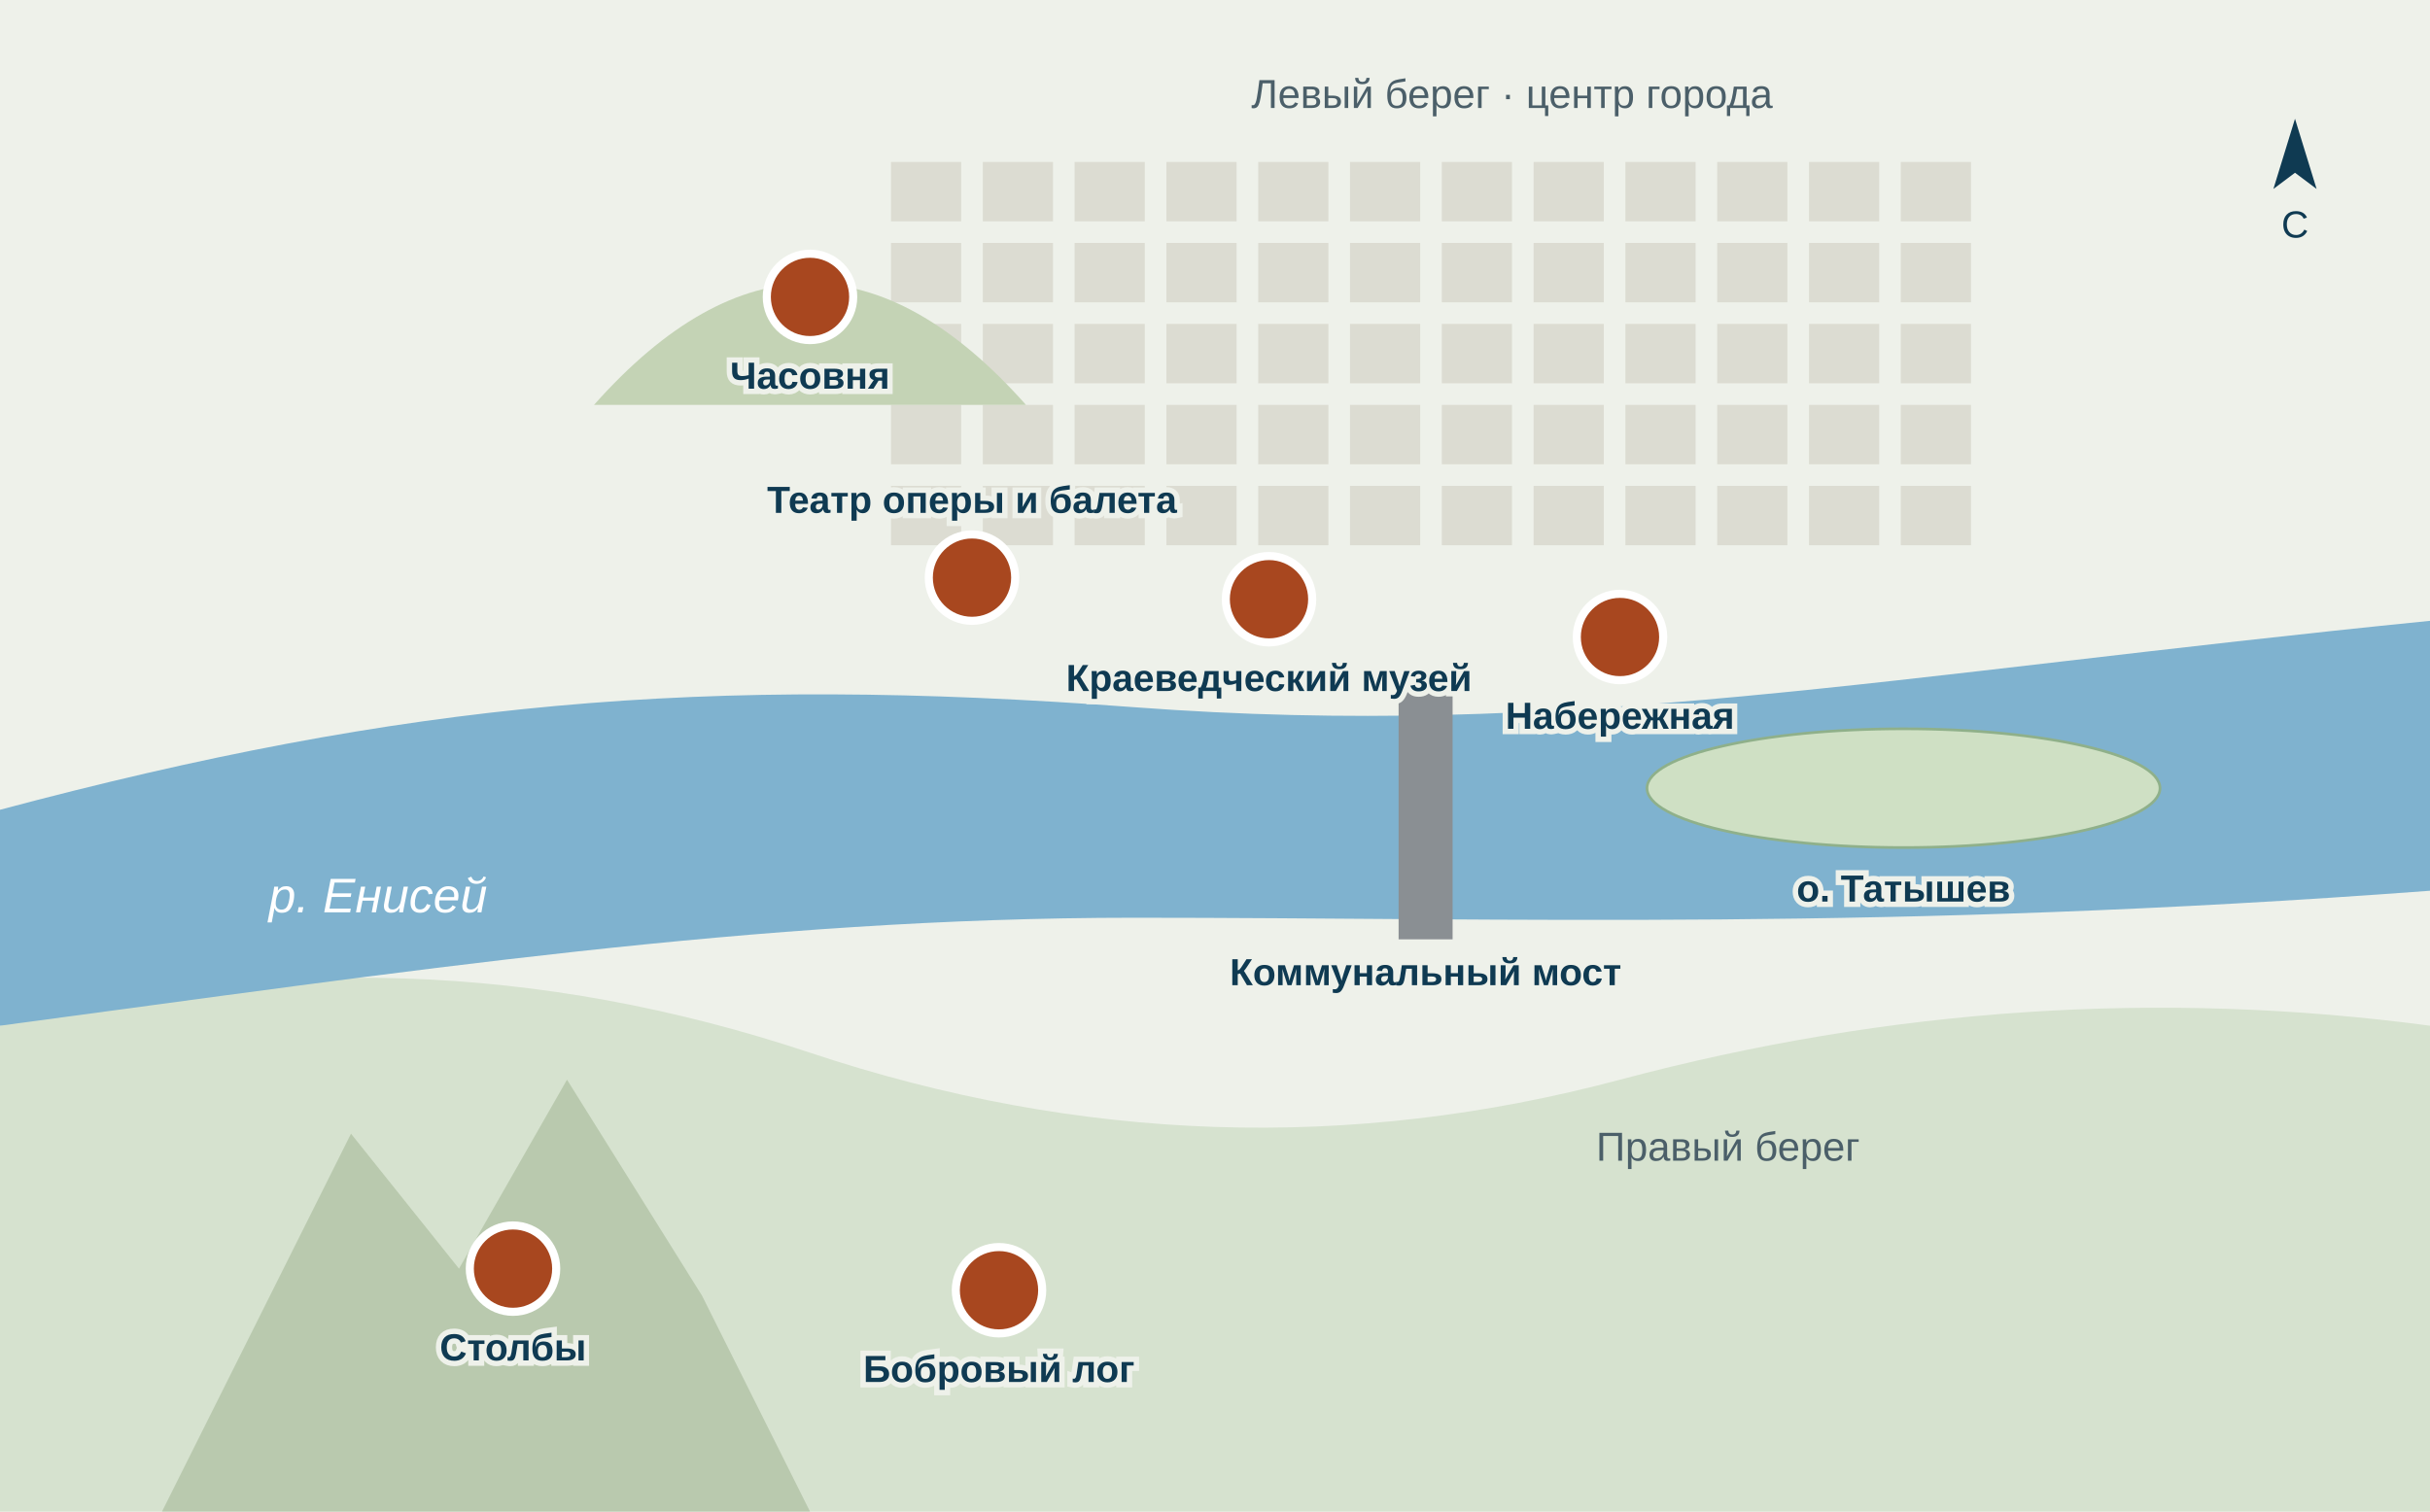
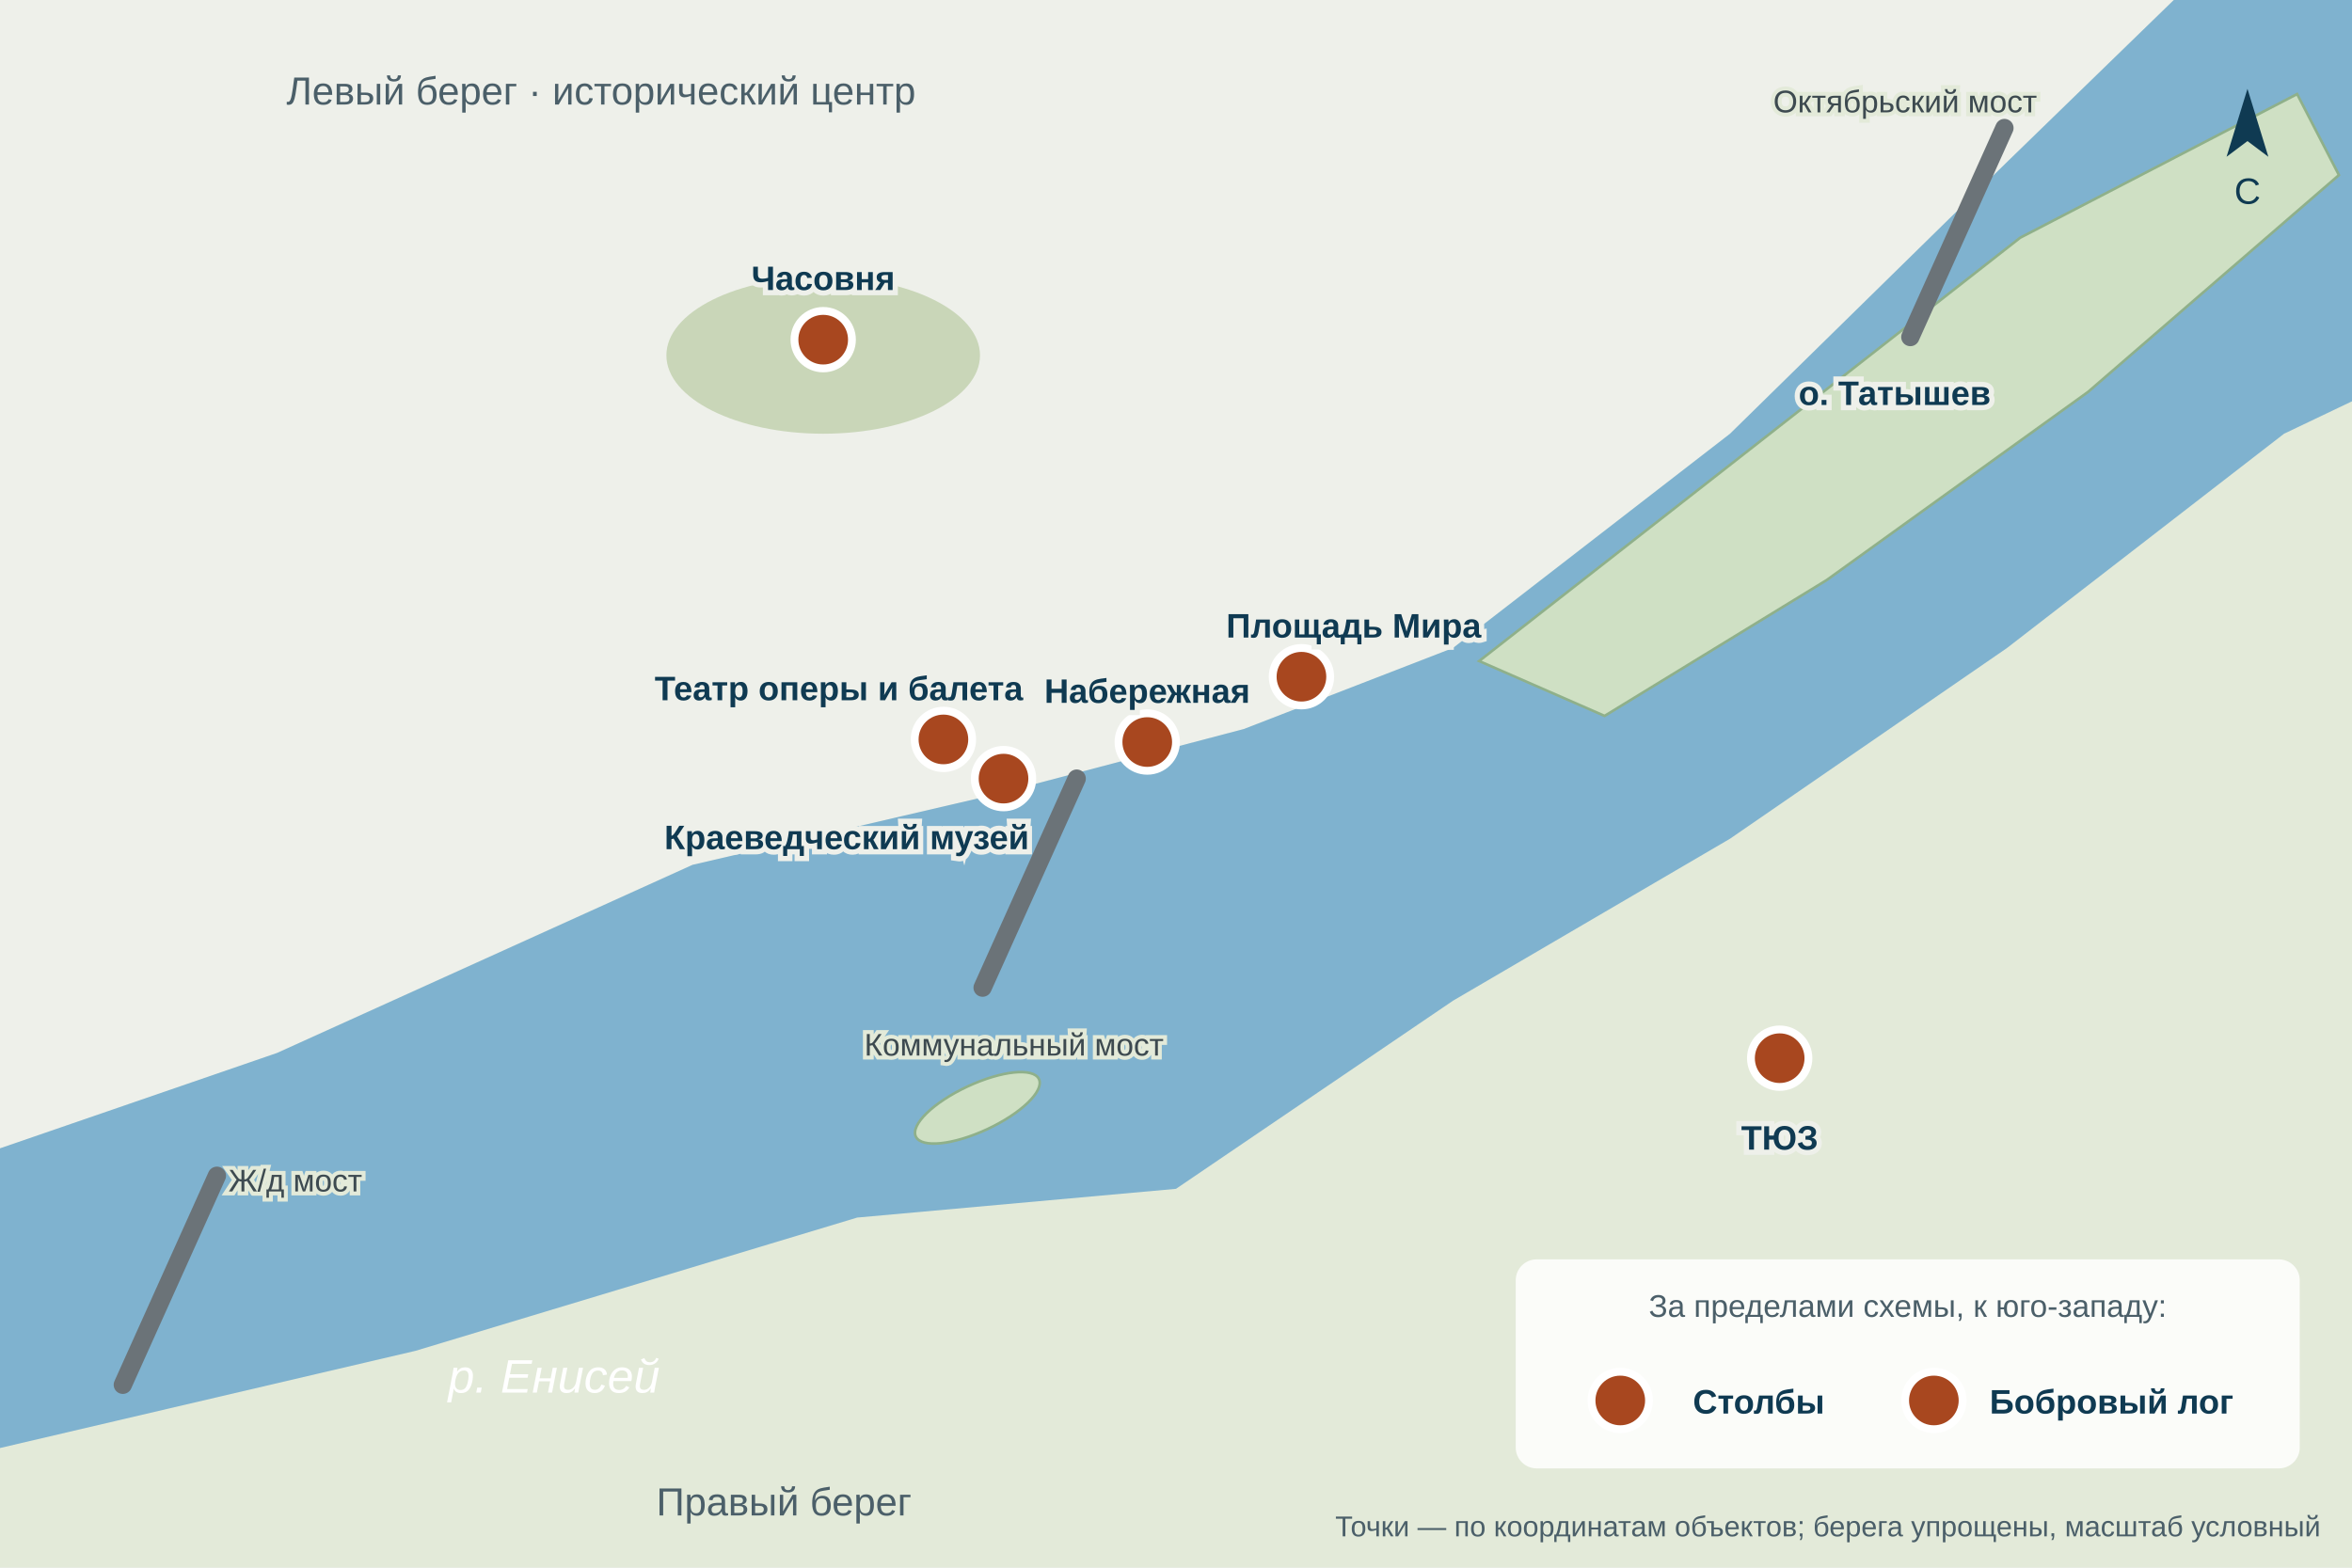
- <svg xmlns="http://www.w3.org/2000/svg" width="900" height="560" viewBox="0 0 900 560">
-   <rect width="900" height="560" fill="#eef1ea" />
-   <path d="M0 380 Q150 340 300 390 T600 400 T900 380 V560 H0 Z" fill="#d6e2cf" />
-   <path d="M60 560 L130 420 L170 470 L210 400 L260 480 L300 560 Z" fill="#b9c9ae" />
-   <path d="M0 300 C150 260 260 250 420 262 S700 250 900 230 L900 330 C700 345 560 340 420 340 S150 360 0 380 Z" fill="#7fb2cf" />
-   <text x="140" y="338" font-family="Arial, sans-serif" text-anchor="middle" font-size="18" font-style="italic" fill="#ffffff">р. Енисей</text>
-   <ellipse cx="705" cy="292" rx="95" ry="22" fill="#cfe0c4" stroke="#8fb08a" />
-   <rect x="330" y="60" width="26" height="22" fill="#dcdcd2" />
-   <rect x="330" y="90" width="26" height="22" fill="#dcdcd2" />
-   <rect x="330" y="120" width="26" height="22" fill="#dcdcd2" />
-   <rect x="330" y="150" width="26" height="22" fill="#dcdcd2" />
-   <rect x="330" y="180" width="26" height="22" fill="#dcdcd2" />
-   <rect x="364" y="60" width="26" height="22" fill="#dcdcd2" />
-   <rect x="364" y="90" width="26" height="22" fill="#dcdcd2" />
-   <rect x="364" y="120" width="26" height="22" fill="#dcdcd2" />
-   <rect x="364" y="150" width="26" height="22" fill="#dcdcd2" />
-   <rect x="364" y="180" width="26" height="22" fill="#dcdcd2" />
-   <rect x="398" y="60" width="26" height="22" fill="#dcdcd2" />
-   <rect x="398" y="90" width="26" height="22" fill="#dcdcd2" />
-   <rect x="398" y="120" width="26" height="22" fill="#dcdcd2" />
-   <rect x="398" y="150" width="26" height="22" fill="#dcdcd2" />
-   <rect x="398" y="180" width="26" height="22" fill="#dcdcd2" />
-   <rect x="432" y="60" width="26" height="22" fill="#dcdcd2" />
-   <rect x="432" y="90" width="26" height="22" fill="#dcdcd2" />
-   <rect x="432" y="120" width="26" height="22" fill="#dcdcd2" />
-   <rect x="432" y="150" width="26" height="22" fill="#dcdcd2" />
-   <rect x="432" y="180" width="26" height="22" fill="#dcdcd2" />
-   <rect x="466" y="60" width="26" height="22" fill="#dcdcd2" />
-   <rect x="466" y="90" width="26" height="22" fill="#dcdcd2" />
-   <rect x="466" y="120" width="26" height="22" fill="#dcdcd2" />
-   <rect x="466" y="150" width="26" height="22" fill="#dcdcd2" />
-   <rect x="466" y="180" width="26" height="22" fill="#dcdcd2" />
-   <rect x="500" y="60" width="26" height="22" fill="#dcdcd2" />
-   <rect x="500" y="90" width="26" height="22" fill="#dcdcd2" />
-   <rect x="500" y="120" width="26" height="22" fill="#dcdcd2" />
-   <rect x="500" y="150" width="26" height="22" fill="#dcdcd2" />
-   <rect x="500" y="180" width="26" height="22" fill="#dcdcd2" />
-   <rect x="534" y="60" width="26" height="22" fill="#dcdcd2" />
-   <rect x="534" y="90" width="26" height="22" fill="#dcdcd2" />
-   <rect x="534" y="120" width="26" height="22" fill="#dcdcd2" />
-   <rect x="534" y="150" width="26" height="22" fill="#dcdcd2" />
-   <rect x="534" y="180" width="26" height="22" fill="#dcdcd2" />
-   <rect x="568" y="60" width="26" height="22" fill="#dcdcd2" />
-   <rect x="568" y="90" width="26" height="22" fill="#dcdcd2" />
-   <rect x="568" y="120" width="26" height="22" fill="#dcdcd2" />
-   <rect x="568" y="150" width="26" height="22" fill="#dcdcd2" />
-   <rect x="568" y="180" width="26" height="22" fill="#dcdcd2" />
-   <rect x="602" y="60" width="26" height="22" fill="#dcdcd2" />
-   <rect x="602" y="90" width="26" height="22" fill="#dcdcd2" />
-   <rect x="602" y="120" width="26" height="22" fill="#dcdcd2" />
-   <rect x="602" y="150" width="26" height="22" fill="#dcdcd2" />
-   <rect x="602" y="180" width="26" height="22" fill="#dcdcd2" />
-   <rect x="636" y="60" width="26" height="22" fill="#dcdcd2" />
-   <rect x="636" y="90" width="26" height="22" fill="#dcdcd2" />
-   <rect x="636" y="120" width="26" height="22" fill="#dcdcd2" />
-   <rect x="636" y="150" width="26" height="22" fill="#dcdcd2" />
-   <rect x="636" y="180" width="26" height="22" fill="#dcdcd2" />
-   <rect x="670" y="60" width="26" height="22" fill="#dcdcd2" />
-   <rect x="670" y="90" width="26" height="22" fill="#dcdcd2" />
-   <rect x="670" y="120" width="26" height="22" fill="#dcdcd2" />
-   <rect x="670" y="150" width="26" height="22" fill="#dcdcd2" />
-   <rect x="670" y="180" width="26" height="22" fill="#dcdcd2" />
-   <rect x="704" y="60" width="26" height="22" fill="#dcdcd2" />
-   <rect x="704" y="90" width="26" height="22" fill="#dcdcd2" />
-   <rect x="704" y="120" width="26" height="22" fill="#dcdcd2" />
-   <rect x="704" y="150" width="26" height="22" fill="#dcdcd2" />
-   <rect x="704" y="180" width="26" height="22" fill="#dcdcd2" />
-   <text x="560" y="40" font-family="Arial, sans-serif" text-anchor="middle" font-size="15" fill="#4b5f69">Левый берег · центр города</text>
-   <text x="640" y="430" font-family="Arial, sans-serif" text-anchor="middle" font-size="15" fill="#4b5f69">Правый берег</text>
-   <path d="M220 150 Q300 60 380 150 Z" fill="#c4d3b5" />
-   <rect x="518" y="248" width="20" height="100" fill="#8a8f93" />
-   <circle cx="300" cy="110" r="16" fill="#a8471f" stroke="#fff" stroke-width="3" />
-   <text x="300" y="144" font-family="Arial, sans-serif" text-anchor="middle" font-size="14" font-weight="bold" fill="#0f3a52" stroke="#eef1ea" stroke-width="4" paint-order="stroke">Часовня</text>
-   <circle cx="360" cy="214" r="16" fill="#a8471f" stroke="#fff" stroke-width="3" />
-   <text x="360" y="190" font-family="Arial, sans-serif" text-anchor="middle" font-size="14" font-weight="bold" fill="#0f3a52" stroke="#eef1ea" stroke-width="4" paint-order="stroke">Театр оперы и балета</text>
-   <circle cx="470" cy="222" r="16" fill="#a8471f" stroke="#fff" stroke-width="3" />
-   <text x="470" y="256" font-family="Arial, sans-serif" text-anchor="middle" font-size="14" font-weight="bold" fill="#0f3a52" stroke="#eef1ea" stroke-width="4" paint-order="stroke">Краеведческий музей</text>
-   <circle cx="600" cy="236" r="16" fill="#a8471f" stroke="#fff" stroke-width="3" />
-   <text x="600" y="270" font-family="Arial, sans-serif" text-anchor="middle" font-size="14" font-weight="bold" fill="#0f3a52" stroke="#eef1ea" stroke-width="4" paint-order="stroke">Набережная</text>
-   <circle cx="190" cy="470" r="16" fill="#a8471f" stroke="#fff" stroke-width="3" />
-   <text x="190" y="504" font-family="Arial, sans-serif" text-anchor="middle" font-size="14" font-weight="bold" fill="#0f3a52" stroke="#eef1ea" stroke-width="4" paint-order="stroke">Столбы</text>
-   <circle cx="370" cy="478" r="16" fill="#a8471f" stroke="#fff" stroke-width="3" />
-   <text x="370" y="512" font-family="Arial, sans-serif" text-anchor="middle" font-size="14" font-weight="bold" fill="#0f3a52" stroke="#eef1ea" stroke-width="4" paint-order="stroke">Бобровый лог</text>
-   <text x="705" y="334" font-family="Arial, sans-serif" text-anchor="middle" font-size="14" font-weight="bold" fill="#0f3a52" stroke="#eef1ea" stroke-width="4" paint-order="stroke">о. Татышев</text>
-   <text x="528" y="365" font-family="Arial, sans-serif" text-anchor="middle" font-size="14" font-weight="bold" fill="#0f3a52" stroke="#eef1ea" stroke-width="4" paint-order="stroke">Коммунальный мост</text>
-   <g transform="translate(850 70)">
+ <svg xmlns="http://www.w3.org/2000/svg" width="900" height="600" viewBox="0 0 900 600">
+   <rect width="900" height="600" fill="#e3ead9" />
+   <path d="M-106 476 L106 403 L265 331 L381 304 L476 279 L556 248 L662 166 L768 62 L874 -41 L1006 -103 L900 0 L0 0 Z" fill="#eef0ea" />
+   <path d="M-106 476 L106 403 L265 331 L381 304 L476 279 L556 248 L662 166 L768 62 L874 -41 L1006 -103 L1006 103 L874 166 L768 248 L662 321 L556 383 L450 455 L328 466 L159 517 L-106 579 Z" fill="#7fb2cf" />
+   <path d="M566 253 L667 174 L773 91 L879 36 L895 67 L799 150 L699 222 L614 274 Z" fill="#cfe0c4" stroke="#8fb08a" />
+   <ellipse cx="374" cy="424" rx="26" ry="9" transform="rotate(-25 374 424)" fill="#cfe0c4" stroke="#8fb08a" />
+   <ellipse cx="315" cy="136" rx="60" ry="30" fill="#c9d6b8" />
+   <line x1="83" y1="450" x2="47" y2="530" stroke="#6b7378" stroke-width="7" stroke-linecap="round" />
+   <text x="113" y="456" font-family="Arial, sans-serif" text-anchor="middle" font-size="12" fill="#3d4a50" stroke="#e3ead9" stroke-width="3" paint-order="stroke">Ж/д мост</text>
+   <line x1="412" y1="298" x2="376" y2="378" stroke="#6b7378" stroke-width="7" stroke-linecap="round" />
+   <text x="388" y="404" font-family="Arial, sans-serif" text-anchor="middle" font-size="12" fill="#3d4a50" stroke="#e3ead9" stroke-width="3" paint-order="stroke">Коммунальный мост</text>
+   <line x1="767" y1="49" x2="731" y2="129" stroke="#6b7378" stroke-width="7" stroke-linecap="round" />
+   <text x="729" y="43" font-family="Arial, sans-serif" text-anchor="middle" font-size="12" fill="#3d4a50" stroke="#e3ead9" stroke-width="3" paint-order="stroke">Октябрьский мост</text>
+   <text x="212" y="533" font-family="Arial, sans-serif" text-anchor="middle" font-size="18" font-style="italic" fill="#ffffff">р. Енисей</text>
+   <text x="230" y="40" font-family="Arial, sans-serif" text-anchor="middle" font-size="15" fill="#4b5f69">Левый берег · исторический центр</text>
+   <text x="300" y="580" font-family="Arial, sans-serif" text-anchor="middle" font-size="15" fill="#4b5f69">Правый берег</text>
+   <circle cx="315" cy="130" r="11" fill="#a8471f" stroke="#fff" stroke-width="3" />
+   <text x="315" y="111" font-family="Arial, sans-serif" text-anchor="middle" font-size="13" font-weight="bold" fill="#0f3a52" stroke="#eef0ea" stroke-width="4" paint-order="stroke">Часовня</text>
+   <circle cx="361" cy="283" r="11" fill="#a8471f" stroke="#fff" stroke-width="3" />
+   <text x="321" y="268" font-family="Arial, sans-serif" text-anchor="middle" font-size="13" font-weight="bold" fill="#0f3a52" stroke="#eef0ea" stroke-width="4" paint-order="stroke">Театр оперы и балета</text>
+   <circle cx="384" cy="298" r="11" fill="#a8471f" stroke="#fff" stroke-width="3" />
+   <text x="324" y="325" font-family="Arial, sans-serif" text-anchor="middle" font-size="13" font-weight="bold" fill="#0f3a52" stroke="#eef0ea" stroke-width="4" paint-order="stroke">Краеведческий музей</text>
+   <circle cx="498" cy="259" r="11" fill="#a8471f" stroke="#fff" stroke-width="3" />
+   <text x="518" y="244" font-family="Arial, sans-serif" text-anchor="middle" font-size="13" font-weight="bold" fill="#0f3a52" stroke="#eef0ea" stroke-width="4" paint-order="stroke">Площадь Мира</text>
+   <circle cx="439" cy="284" r="11" fill="#a8471f" stroke="#fff" stroke-width="3" />
+   <text x="439" y="269" font-family="Arial, sans-serif" text-anchor="middle" font-size="13" font-weight="bold" fill="#0f3a52" stroke="#eef0ea" stroke-width="4" paint-order="stroke">Набережная</text>
+   <circle cx="681" cy="405" r="11" fill="#a8471f" stroke="#fff" stroke-width="3" />
+   <text x="681" y="440" font-family="Arial, sans-serif" text-anchor="middle" font-size="13" font-weight="bold" fill="#0f3a52" stroke="#eef0ea" stroke-width="4" paint-order="stroke">ТЮЗ</text>
+   <text x="725" y="155" font-family="Arial, sans-serif" text-anchor="middle" font-size="13" font-weight="bold" fill="#0f3a52" stroke="#eef0ea" stroke-width="4" paint-order="stroke">о. Татышев</text>
+   <rect x="580" y="482" width="300" height="80" rx="8" fill="#ffffff" opacity=".85" />
+   <text x="730" y="504" font-family="Arial, sans-serif" text-anchor="middle" font-size="12" fill="#4b5f69">За пределами схемы, к юго-западу:</text>
+   <circle cx="620" cy="536" r="11" fill="#a8471f" stroke="#fff" stroke-width="3" />
+   <text x="673" y="541" font-family="Arial, sans-serif" text-anchor="middle" font-size="13" font-weight="bold" fill="#0f3a52">Столбы</text>
+   <circle cx="740" cy="536" r="11" fill="#a8471f" stroke="#fff" stroke-width="3" />
+   <text x="808" y="541" font-family="Arial, sans-serif" text-anchor="middle" font-size="13" font-weight="bold" fill="#0f3a52">Бобровый лог</text>
+   <g transform="translate(860 60)">
    <path d="M0 -26 L8 0 L0 -6 L-8 0 Z" fill="#0f3a52" />
    <text y="18" font-family="Arial, sans-serif" text-anchor="middle" font-size="14" fill="#0f3a52">С</text>
  </g>
+   <text x="888" y="588" text-anchor="end" font-family="Arial, sans-serif" font-size="11" fill="#4b5f69">Точки — по координатам объектов; берега упрощены, масштаб условный</text>
</svg>
